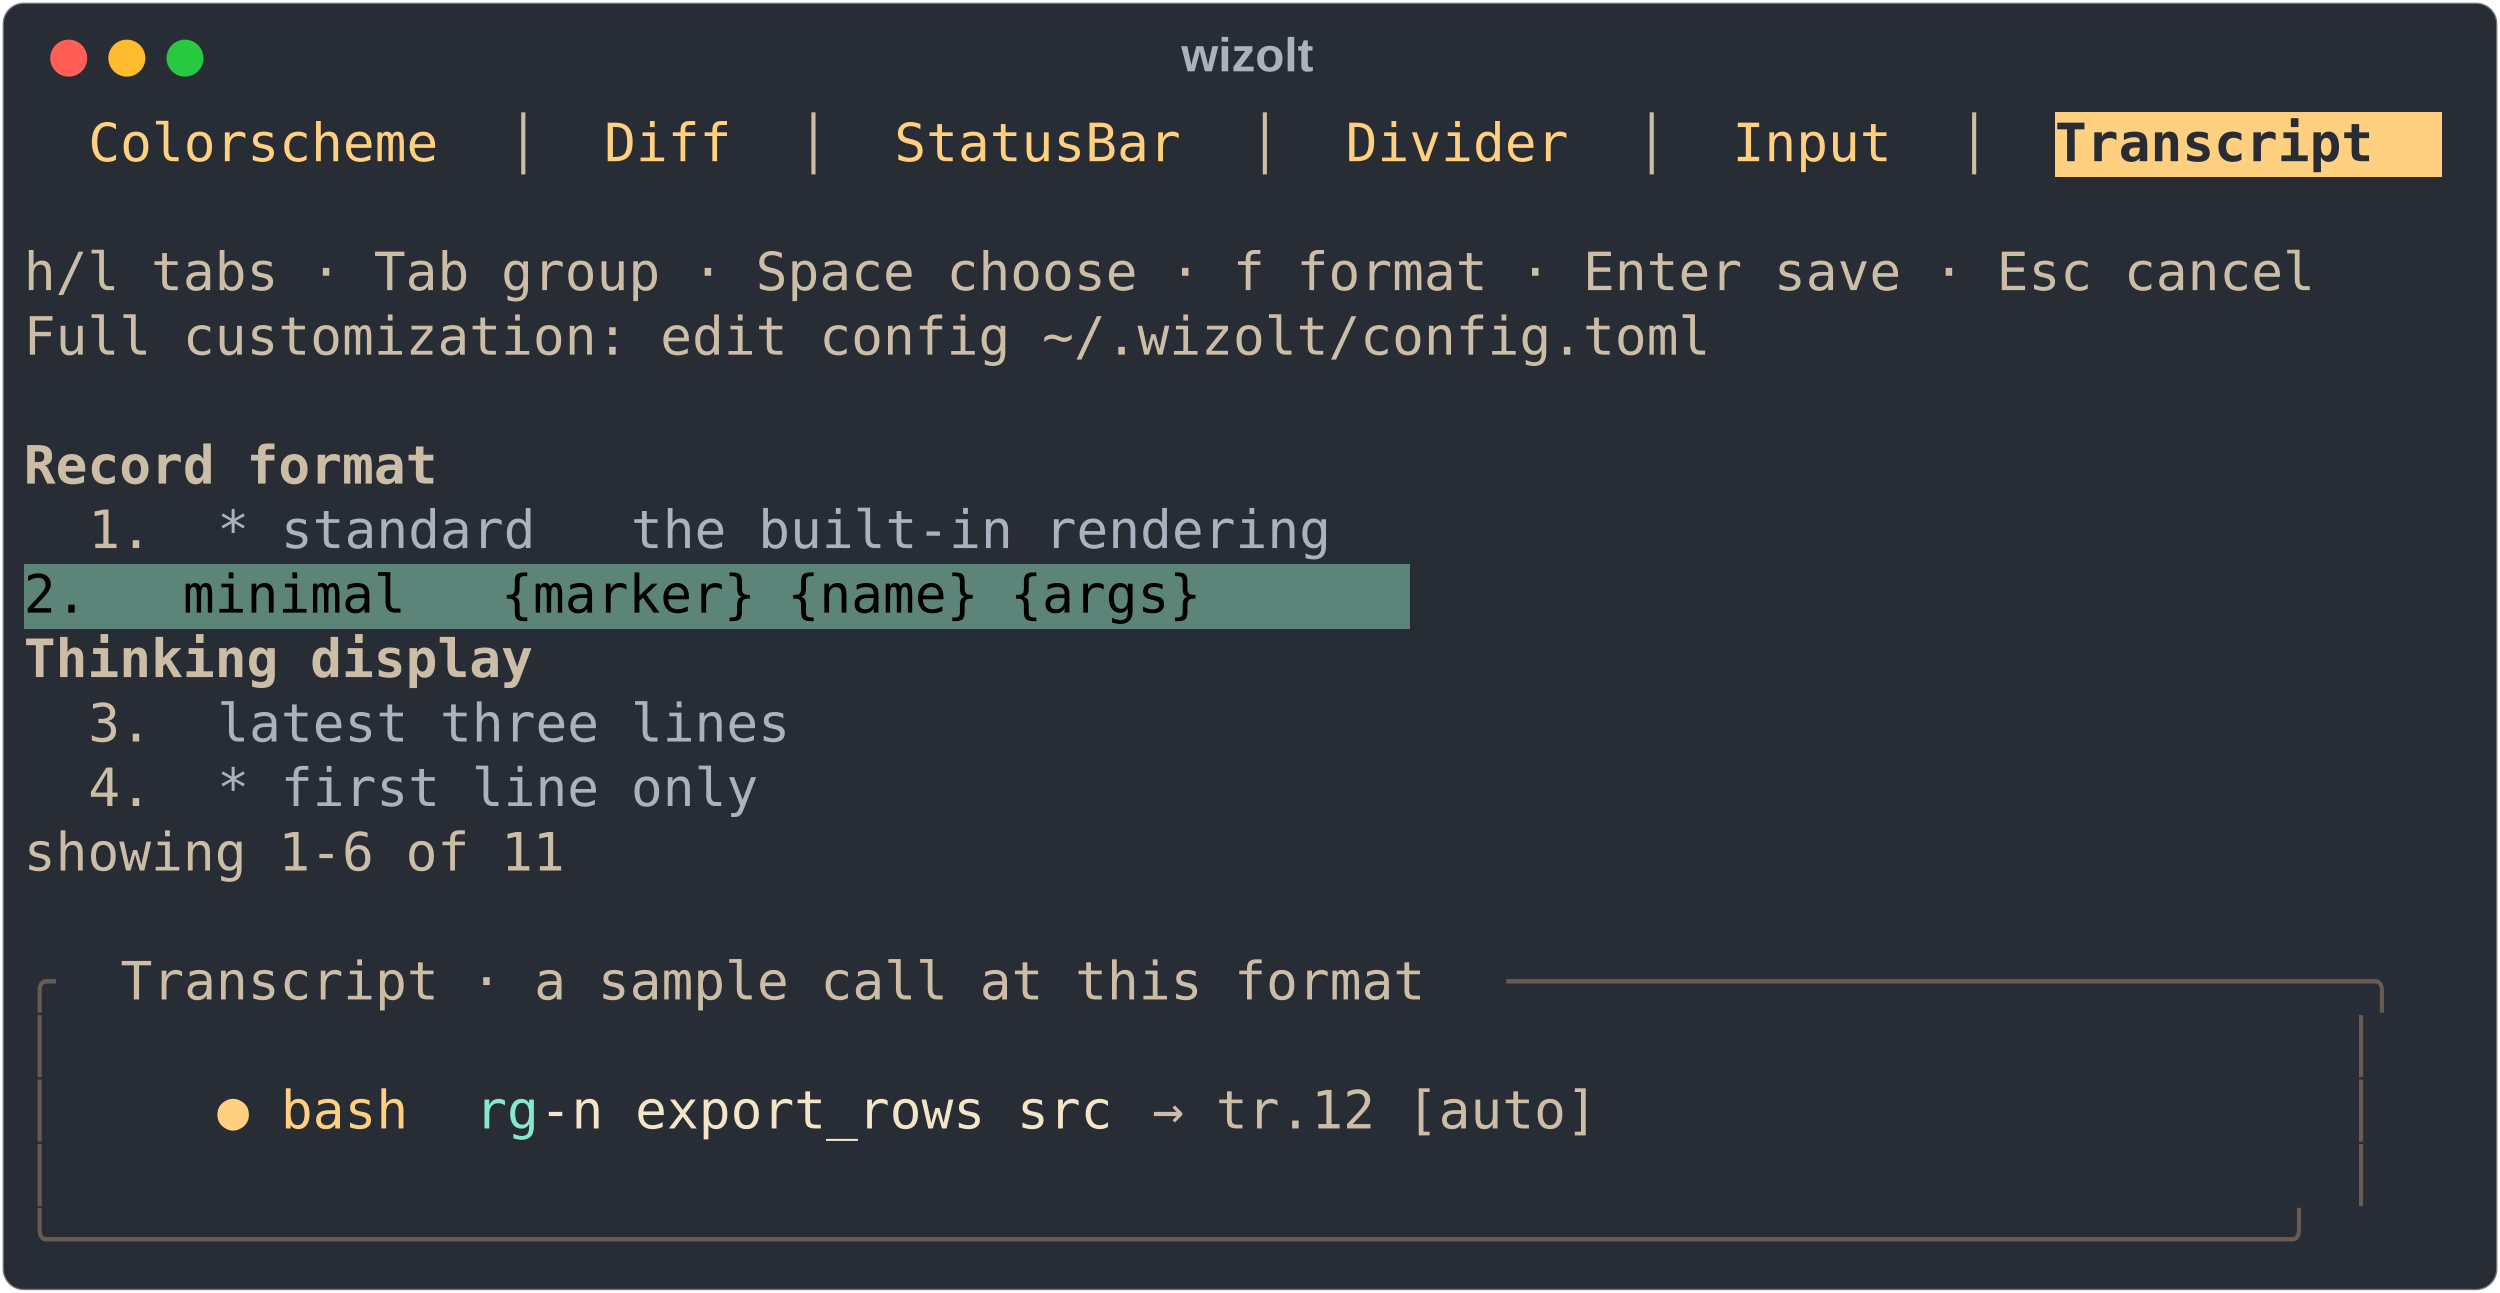
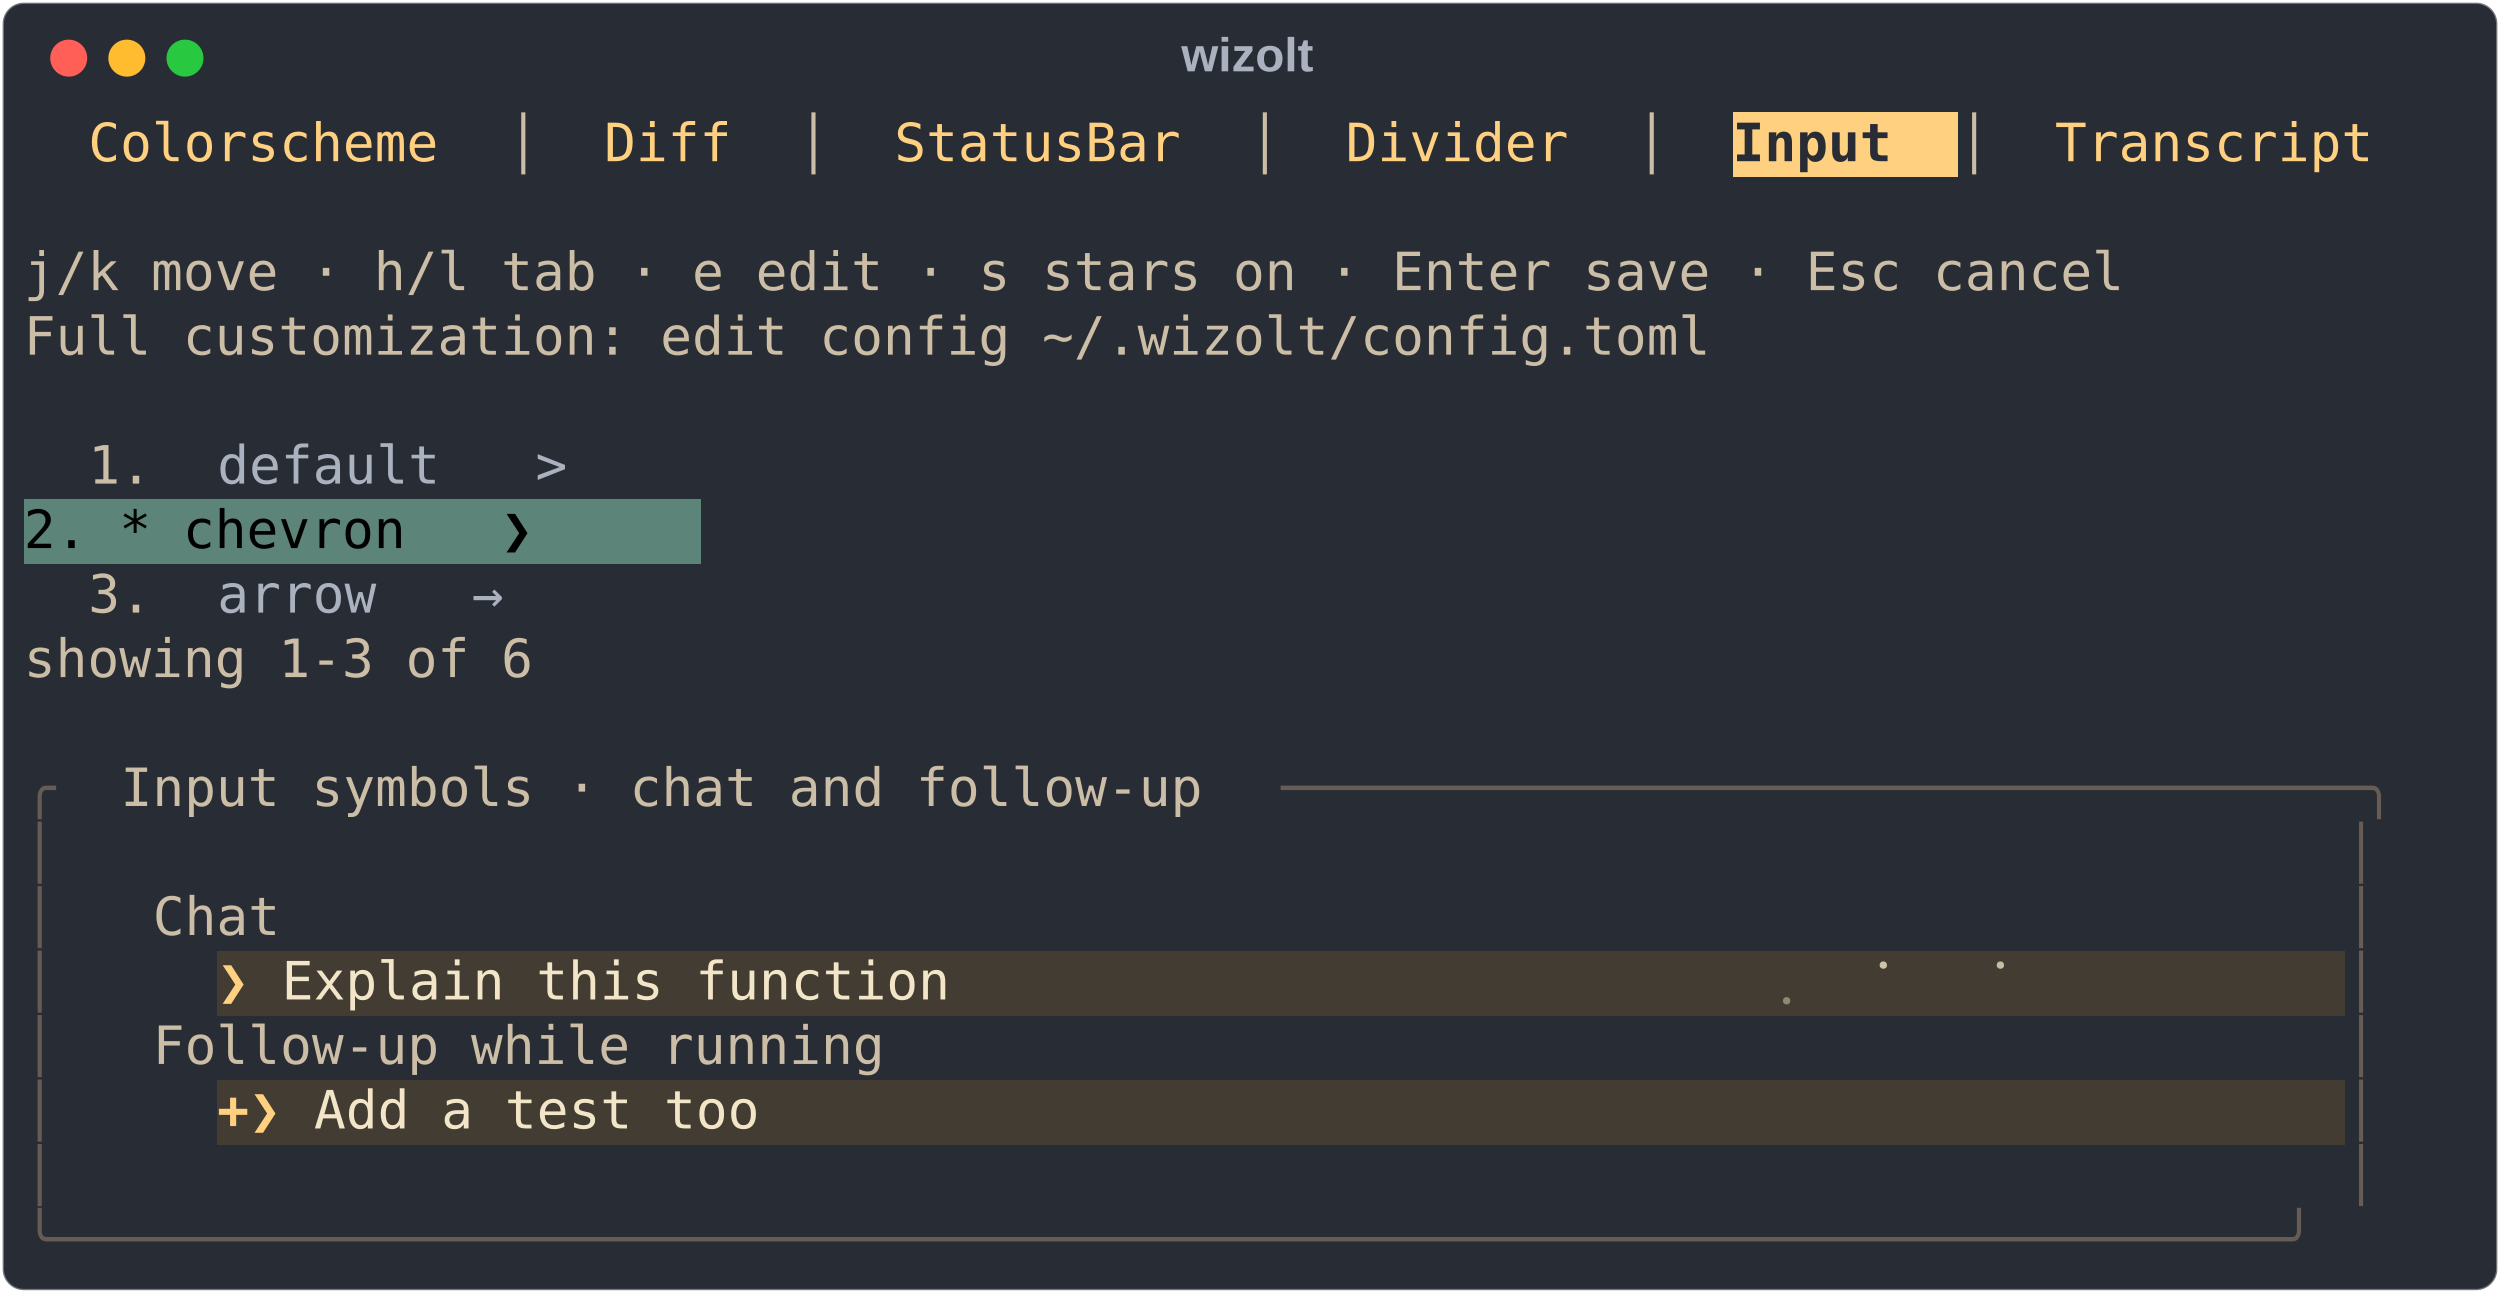
<svg xmlns="http://www.w3.org/2000/svg" class="rich-terminal" viewBox="0 0 946 489.2">
  <style>

    @font-face {
        font-family: "Fira Code";
        src: local("FiraCode-Regular"),
                url("https://cdnjs.cloudflare.com/ajax/libs/firacode/6.2.0/woff2/FiraCode-Regular.woff2") format("woff2"),
                url("https://cdnjs.cloudflare.com/ajax/libs/firacode/6.2.0/woff/FiraCode-Regular.woff") format("woff");
        font-style: normal;
        font-weight: 400;
    }
    @font-face {
        font-family: "Fira Code";
        src: local("FiraCode-Bold"),
                url("https://cdnjs.cloudflare.com/ajax/libs/firacode/6.2.0/woff2/FiraCode-Bold.woff2") format("woff2"),
                url("https://cdnjs.cloudflare.com/ajax/libs/firacode/6.2.0/woff/FiraCode-Bold.woff") format("woff");
        font-style: bold;
        font-weight: 700;
    }

    .appearance-input-matrix {
        font-family: Fira Code, monospace;
        font-size: 20px;
        line-height: 24.4px;
        font-variant-east-asian: full-width;
    }

    .appearance-input-title {
        font-size: 18px;
        font-weight: bold;
        font-family: arial;
    }

    .appearance-input-r1 { fill: #abb2bf }
.appearance-input-r2 { fill: #ffd080 }
.appearance-input-r3 { fill: #ccbea6 }
.appearance-input-r4 { fill: #282c34;font-weight: bold }
- .appearance-input-r5 { fill: #ccbea6;font-weight: bold }
- .appearance-input-r6 { fill: #000000 }
- .appearance-input-r7 { fill: #665c54 }
+ .appearance-input-r5 { fill: #000000 }
+ .appearance-input-r6 { fill: #665c54 }
+ .appearance-input-r7 { fill: #ffd080;font-weight: bold }
.appearance-input-r8 { fill: #f3e6c8 }
- .appearance-input-r9 { fill: #87e8cf }
+ .appearance-input-r9 { fill: #908775 }
+ .appearance-input-r10 { fill: #cec3a9 }
+ .appearance-input-r11 { fill: #c8bda4 }
    </style>
  <defs>
    <clipPath id="appearance-input-clip-terminal">
      <rect x="0" y="0" width="926.2" height="438.2" />
    </clipPath>
    <clipPath id="appearance-input-line-0">
      <rect x="0" y="1.5" width="927.2" height="24.65" />
    </clipPath>
    <clipPath id="appearance-input-line-1">
      <rect x="0" y="25.9" width="927.2" height="24.65" />
    </clipPath>
    <clipPath id="appearance-input-line-2">
      <rect x="0" y="50.3" width="927.2" height="24.65" />
    </clipPath>
    <clipPath id="appearance-input-line-3">
      <rect x="0" y="74.7" width="927.2" height="24.65" />
    </clipPath>
    <clipPath id="appearance-input-line-4">
      <rect x="0" y="99.1" width="927.2" height="24.65" />
    </clipPath>
    <clipPath id="appearance-input-line-5">
      <rect x="0" y="123.5" width="927.2" height="24.65" />
    </clipPath>
    <clipPath id="appearance-input-line-6">
      <rect x="0" y="147.9" width="927.2" height="24.65" />
    </clipPath>
    <clipPath id="appearance-input-line-7">
      <rect x="0" y="172.3" width="927.2" height="24.65" />
    </clipPath>
    <clipPath id="appearance-input-line-8">
      <rect x="0" y="196.7" width="927.2" height="24.65" />
    </clipPath>
    <clipPath id="appearance-input-line-9">
      <rect x="0" y="221.1" width="927.2" height="24.65" />
    </clipPath>
    <clipPath id="appearance-input-line-10">
      <rect x="0" y="245.5" width="927.2" height="24.65" />
    </clipPath>
    <clipPath id="appearance-input-line-11">
      <rect x="0" y="269.9" width="927.2" height="24.65" />
    </clipPath>
    <clipPath id="appearance-input-line-12">
      <rect x="0" y="294.3" width="927.2" height="24.65" />
    </clipPath>
    <clipPath id="appearance-input-line-13">
      <rect x="0" y="318.7" width="927.2" height="24.65" />
    </clipPath>
    <clipPath id="appearance-input-line-14">
      <rect x="0" y="343.1" width="927.2" height="24.65" />
    </clipPath>
    <clipPath id="appearance-input-line-15">
      <rect x="0" y="367.5" width="927.2" height="24.65" />
    </clipPath>
    <clipPath id="appearance-input-line-16">
      <rect x="0" y="391.9" width="927.2" height="24.65" />
    </clipPath>
  </defs>
  <rect fill="#282c34" stroke="rgba(255,255,255,0.35)" stroke-width="1" x="1" y="1" width="944" height="487.2" rx="8" />
  <text class="appearance-input-title" fill="#abb2bf" text-anchor="middle" x="472" y="27">wizolt</text>
  <g transform="translate(26,22)">
    <circle cx="0" cy="0" r="7" fill="#ff5f57" />
    <circle cx="22" cy="0" r="7" fill="#febc2e" />
    <circle cx="44" cy="0" r="7" fill="#28c840" />
  </g>
  <g transform="translate(9, 41)" clip-path="url(#appearance-input-clip-terminal)">
-     <rect fill="#ffd080" x="768.6" y="1.5" width="146.4" height="24.65" shape-rendering="crispEdges" />
-     <rect fill="#5c8478" x="0" y="172.3" width="524.6" height="24.65" shape-rendering="crispEdges" />
+     <rect fill="#ffd080" x="646.6" y="1.5" width="85.4" height="24.65" shape-rendering="crispEdges" />
+     <rect fill="#5c8478" x="0" y="147.9" width="256.2" height="24.65" shape-rendering="crispEdges" />
+     <rect fill="#423c33" x="73.2" y="318.7" width="24.4" height="24.65" shape-rendering="crispEdges" />
+     <rect fill="#423c33" x="97.6" y="318.7" width="256.2" height="24.65" shape-rendering="crispEdges" />
+     <rect fill="#423c33" x="353.8" y="318.7" width="305" height="24.65" shape-rendering="crispEdges" />
+     <rect fill="#423c33" x="658.8" y="318.7" width="12.2" height="24.65" shape-rendering="crispEdges" />
+     <rect fill="#423c33" x="671" y="318.7" width="24.4" height="24.65" shape-rendering="crispEdges" />
+     <rect fill="#423c33" x="695.4" y="318.7" width="12.2" height="24.65" shape-rendering="crispEdges" />
+     <rect fill="#423c33" x="707.6" y="318.7" width="36.6" height="24.65" shape-rendering="crispEdges" />
+     <rect fill="#423c33" x="744.2" y="318.7" width="12.2" height="24.65" shape-rendering="crispEdges" />
+     <rect fill="#423c33" x="756.4" y="318.7" width="122" height="24.65" shape-rendering="crispEdges" />
+     <rect fill="#423c33" x="73.2" y="367.5" width="36.6" height="24.65" shape-rendering="crispEdges" />
+     <rect fill="#423c33" x="109.8" y="367.5" width="170.8" height="24.65" shape-rendering="crispEdges" />
+     <rect fill="#423c33" x="280.6" y="367.5" width="597.8" height="24.65" shape-rendering="crispEdges" />
    <g class="appearance-input-matrix">
      <text class="appearance-input-r2" x="24.4" y="20" textLength="158.6" clip-path="url(#appearance-input-line-0)"> Colorscheme </text>
      <text class="appearance-input-r3" x="183" y="20" textLength="36.6" clip-path="url(#appearance-input-line-0)"> │ </text>
      <text class="appearance-input-r2" x="219.6" y="20" textLength="73.2" clip-path="url(#appearance-input-line-0)"> Diff </text>
      <text class="appearance-input-r3" x="292.8" y="20" textLength="36.6" clip-path="url(#appearance-input-line-0)"> │ </text>
      <text class="appearance-input-r2" x="329.4" y="20" textLength="134.2" clip-path="url(#appearance-input-line-0)"> StatusBar </text>
      <text class="appearance-input-r3" x="463.6" y="20" textLength="36.6" clip-path="url(#appearance-input-line-0)"> │ </text>
      <text class="appearance-input-r2" x="500.2" y="20" textLength="109.8" clip-path="url(#appearance-input-line-0)"> Divider </text>
      <text class="appearance-input-r3" x="610" y="20" textLength="36.6" clip-path="url(#appearance-input-line-0)"> │ </text>
-       <text class="appearance-input-r2" x="646.6" y="20" textLength="85.4" clip-path="url(#appearance-input-line-0)"> Input </text>
+       <text class="appearance-input-r4" x="646.6" y="20" textLength="85.4" clip-path="url(#appearance-input-line-0)"> Input </text>
      <text class="appearance-input-r3" x="732" y="20" textLength="36.6" clip-path="url(#appearance-input-line-0)"> │ </text>
-       <text class="appearance-input-r4" x="768.6" y="20" textLength="146.4" clip-path="url(#appearance-input-line-0)"> Transcript </text>
+       <text class="appearance-input-r2" x="768.6" y="20" textLength="146.4" clip-path="url(#appearance-input-line-0)"> Transcript </text>
      <text class="appearance-input-r1" x="927.2" y="20" textLength="12.2" clip-path="url(#appearance-input-line-0)">
</text>
      <text class="appearance-input-r1" x="927.2" y="44.4" textLength="12.2" clip-path="url(#appearance-input-line-1)">
</text>
-       <text class="appearance-input-r3" x="0" y="68.8" textLength="902.8" clip-path="url(#appearance-input-line-2)">  h/l tabs · Tab group · Space choose · f format · Enter save · Esc cancel</text>
+       <text class="appearance-input-r3" x="0" y="68.8" textLength="829.6" clip-path="url(#appearance-input-line-2)">  j/k move · h/l tab · e edit · s stars on · Enter save · Esc cancel</text>
      <text class="appearance-input-r1" x="927.2" y="68.8" textLength="12.2" clip-path="url(#appearance-input-line-2)">
</text>
      <text class="appearance-input-r3" x="0" y="93.2" textLength="671" clip-path="url(#appearance-input-line-3)">  Full customization: edit config ~/.wizolt/config.toml</text>
      <text class="appearance-input-r1" x="927.2" y="93.2" textLength="12.2" clip-path="url(#appearance-input-line-3)">
</text>
      <text class="appearance-input-r1" x="927.2" y="117.6" textLength="12.2" clip-path="url(#appearance-input-line-4)">
</text>
-       <text class="appearance-input-r5" x="0" y="142" textLength="183" clip-path="url(#appearance-input-line-5)">  Record format</text>
+       <text class="appearance-input-r3" x="24.4" y="142" textLength="48.8" clip-path="url(#appearance-input-line-5)"> 1. </text>
+       <text class="appearance-input-r1" x="73.2" y="142" textLength="158.6" clip-path="url(#appearance-input-line-5)">  default   &gt;</text>
      <text class="appearance-input-r1" x="927.2" y="142" textLength="12.2" clip-path="url(#appearance-input-line-5)">
</text>
-       <text class="appearance-input-r3" x="24.4" y="166.4" textLength="48.8" clip-path="url(#appearance-input-line-6)"> 1. </text>
-       <text class="appearance-input-r1" x="73.2" y="166.4" textLength="427" clip-path="url(#appearance-input-line-6)">* standard   the built-in rendering</text>
+       <text class="appearance-input-r5" x="0" y="166.4" textLength="256.2" clip-path="url(#appearance-input-line-6)">   2. * chevron   ❯  </text>
      <text class="appearance-input-r1" x="927.2" y="166.4" textLength="12.2" clip-path="url(#appearance-input-line-6)">
</text>
-       <text class="appearance-input-r6" x="0" y="190.8" textLength="524.6" clip-path="url(#appearance-input-line-7)">   2.   minimal   {marker} {name} {args}   </text>
+       <text class="appearance-input-r3" x="24.4" y="190.8" textLength="48.8" clip-path="url(#appearance-input-line-7)"> 3. </text>
+       <text class="appearance-input-r1" x="73.2" y="190.8" textLength="134.2" clip-path="url(#appearance-input-line-7)">  arrow   →</text>
      <text class="appearance-input-r1" x="927.2" y="190.8" textLength="12.2" clip-path="url(#appearance-input-line-7)">
</text>
-       <text class="appearance-input-r5" x="0" y="215.2" textLength="219.6" clip-path="url(#appearance-input-line-8)">  Thinking display</text>
+       <text class="appearance-input-r3" x="0" y="215.2" textLength="219.6" clip-path="url(#appearance-input-line-8)">  showing 1-3 of 6</text>
      <text class="appearance-input-r1" x="927.2" y="215.2" textLength="12.2" clip-path="url(#appearance-input-line-8)">
</text>
-       <text class="appearance-input-r3" x="24.4" y="239.6" textLength="48.8" clip-path="url(#appearance-input-line-9)"> 3. </text>
-       <text class="appearance-input-r1" x="73.2" y="239.6" textLength="244" clip-path="url(#appearance-input-line-9)">  latest three lines</text>
      <text class="appearance-input-r1" x="927.2" y="239.6" textLength="12.2" clip-path="url(#appearance-input-line-9)">
</text>
-       <text class="appearance-input-r3" x="24.4" y="264" textLength="48.8" clip-path="url(#appearance-input-line-10)"> 4. </text>
-       <text class="appearance-input-r1" x="73.2" y="264" textLength="207.4" clip-path="url(#appearance-input-line-10)">* first line only</text>
+       <text class="appearance-input-r6" x="0" y="264" textLength="36.6" clip-path="url(#appearance-input-line-10)">  ╭</text>
+       <text class="appearance-input-r3" x="36.6" y="264" textLength="439.2" clip-path="url(#appearance-input-line-10)"> Input symbols · chat and follow-up </text>
+       <text class="appearance-input-r6" x="475.8" y="264" textLength="427" clip-path="url(#appearance-input-line-10)">──────────────────────────────────╮</text>
      <text class="appearance-input-r1" x="927.2" y="264" textLength="12.2" clip-path="url(#appearance-input-line-10)">
</text>
-       <text class="appearance-input-r3" x="0" y="288.4" textLength="231.8" clip-path="url(#appearance-input-line-11)">  showing 1-6 of 11</text>
+       <text class="appearance-input-r6" x="0" y="288.4" textLength="48.8" clip-path="url(#appearance-input-line-11)">  │ </text>
+       <text class="appearance-input-r6" x="878.4" y="288.4" textLength="24.4" clip-path="url(#appearance-input-line-11)"> │</text>
      <text class="appearance-input-r1" x="927.2" y="288.4" textLength="12.2" clip-path="url(#appearance-input-line-11)">
</text>
+       <text class="appearance-input-r6" x="0" y="312.8" textLength="48.8" clip-path="url(#appearance-input-line-12)">  │ </text>
+       <text class="appearance-input-r3" x="48.8" y="312.8" textLength="73.2" clip-path="url(#appearance-input-line-12)">  Chat</text>
+       <text class="appearance-input-r6" x="878.4" y="312.8" textLength="24.4" clip-path="url(#appearance-input-line-12)"> │</text>
      <text class="appearance-input-r1" x="927.2" y="312.8" textLength="12.2" clip-path="url(#appearance-input-line-12)">
</text>
-       <text class="appearance-input-r7" x="0" y="337.2" textLength="36.6" clip-path="url(#appearance-input-line-13)">  ╭</text>
-       <text class="appearance-input-r3" x="36.6" y="337.2" textLength="524.6" clip-path="url(#appearance-input-line-13)"> Transcript · a sample call at this format </text>
-       <text class="appearance-input-r7" x="561.2" y="337.2" textLength="341.6" clip-path="url(#appearance-input-line-13)">───────────────────────────╮</text>
+       <text class="appearance-input-r6" x="0" y="337.2" textLength="48.8" clip-path="url(#appearance-input-line-13)">  │ </text>
+       <text class="appearance-input-r7" x="73.2" y="337.2" textLength="24.4" clip-path="url(#appearance-input-line-13)">❯ </text>
+       <text class="appearance-input-r8" x="97.6" y="337.2" textLength="256.2" clip-path="url(#appearance-input-line-13)">Explain this function</text>
+       <text class="appearance-input-r9" x="658.8" y="337.2" textLength="12.2" clip-path="url(#appearance-input-line-13)">⢀</text>
+       <text class="appearance-input-r10" x="695.4" y="337.2" textLength="12.2" clip-path="url(#appearance-input-line-13)">⠈</text>
+       <text class="appearance-input-r11" x="744.2" y="337.2" textLength="12.2" clip-path="url(#appearance-input-line-13)">⠁</text>
+       <text class="appearance-input-r6" x="878.4" y="337.2" textLength="24.4" clip-path="url(#appearance-input-line-13)"> │</text>
      <text class="appearance-input-r1" x="927.2" y="337.2" textLength="12.2" clip-path="url(#appearance-input-line-13)">
</text>
-       <text class="appearance-input-r7" x="0" y="361.6" textLength="48.8" clip-path="url(#appearance-input-line-14)">  │ </text>
-       <text class="appearance-input-r7" x="878.4" y="361.6" textLength="24.4" clip-path="url(#appearance-input-line-14)"> │</text>
+       <text class="appearance-input-r6" x="0" y="361.6" textLength="48.8" clip-path="url(#appearance-input-line-14)">  │ </text>
+       <text class="appearance-input-r3" x="48.8" y="361.6" textLength="305" clip-path="url(#appearance-input-line-14)">  Follow-up while running</text>
+       <text class="appearance-input-r6" x="878.4" y="361.6" textLength="24.4" clip-path="url(#appearance-input-line-14)"> │</text>
      <text class="appearance-input-r1" x="927.2" y="361.6" textLength="12.2" clip-path="url(#appearance-input-line-14)">
</text>
-       <text class="appearance-input-r7" x="0" y="386" textLength="48.8" clip-path="url(#appearance-input-line-15)">  │ </text>
-       <text class="appearance-input-r2" x="73.2" y="386" textLength="73.2" clip-path="url(#appearance-input-line-15)">● bash</text>
-       <text class="appearance-input-r9" x="170.8" y="386" textLength="24.4" clip-path="url(#appearance-input-line-15)">rg</text>
-       <text class="appearance-input-r8" x="195.2" y="386" textLength="231.8" clip-path="url(#appearance-input-line-15)"> -n export_rows src</text>
-       <text class="appearance-input-r3" x="427" y="386" textLength="183" clip-path="url(#appearance-input-line-15)"> → tr.12 [auto]</text>
-       <text class="appearance-input-r7" x="878.4" y="386" textLength="24.4" clip-path="url(#appearance-input-line-15)"> │</text>
+       <text class="appearance-input-r6" x="0" y="386" textLength="48.8" clip-path="url(#appearance-input-line-15)">  │ </text>
+       <text class="appearance-input-r7" x="73.2" y="386" textLength="36.6" clip-path="url(#appearance-input-line-15)">+❯ </text>
+       <text class="appearance-input-r8" x="109.8" y="386" textLength="170.8" clip-path="url(#appearance-input-line-15)">Add a test too</text>
+       <text class="appearance-input-r6" x="878.4" y="386" textLength="24.4" clip-path="url(#appearance-input-line-15)"> │</text>
      <text class="appearance-input-r1" x="927.2" y="386" textLength="12.2" clip-path="url(#appearance-input-line-15)">
</text>
-       <text class="appearance-input-r7" x="0" y="410.4" textLength="48.8" clip-path="url(#appearance-input-line-16)">  │ </text>
-       <text class="appearance-input-r7" x="878.4" y="410.4" textLength="24.4" clip-path="url(#appearance-input-line-16)"> │</text>
+       <text class="appearance-input-r6" x="0" y="410.4" textLength="48.8" clip-path="url(#appearance-input-line-16)">  │ </text>
+       <text class="appearance-input-r6" x="878.4" y="410.4" textLength="24.4" clip-path="url(#appearance-input-line-16)"> │</text>
      <text class="appearance-input-r1" x="927.2" y="410.4" textLength="12.2" clip-path="url(#appearance-input-line-16)">
</text>
-       <text class="appearance-input-r7" x="0" y="434.8" textLength="902.8" clip-path="url(#appearance-input-line-17)">  ╰──────────────────────────────────────────────────────────────────────╯</text>
+       <text class="appearance-input-r6" x="0" y="434.8" textLength="902.8" clip-path="url(#appearance-input-line-17)">  ╰──────────────────────────────────────────────────────────────────────╯</text>
      <text class="appearance-input-r1" x="927.2" y="434.8" textLength="12.2" clip-path="url(#appearance-input-line-17)">
</text>
    </g>
  </g>
</svg>
